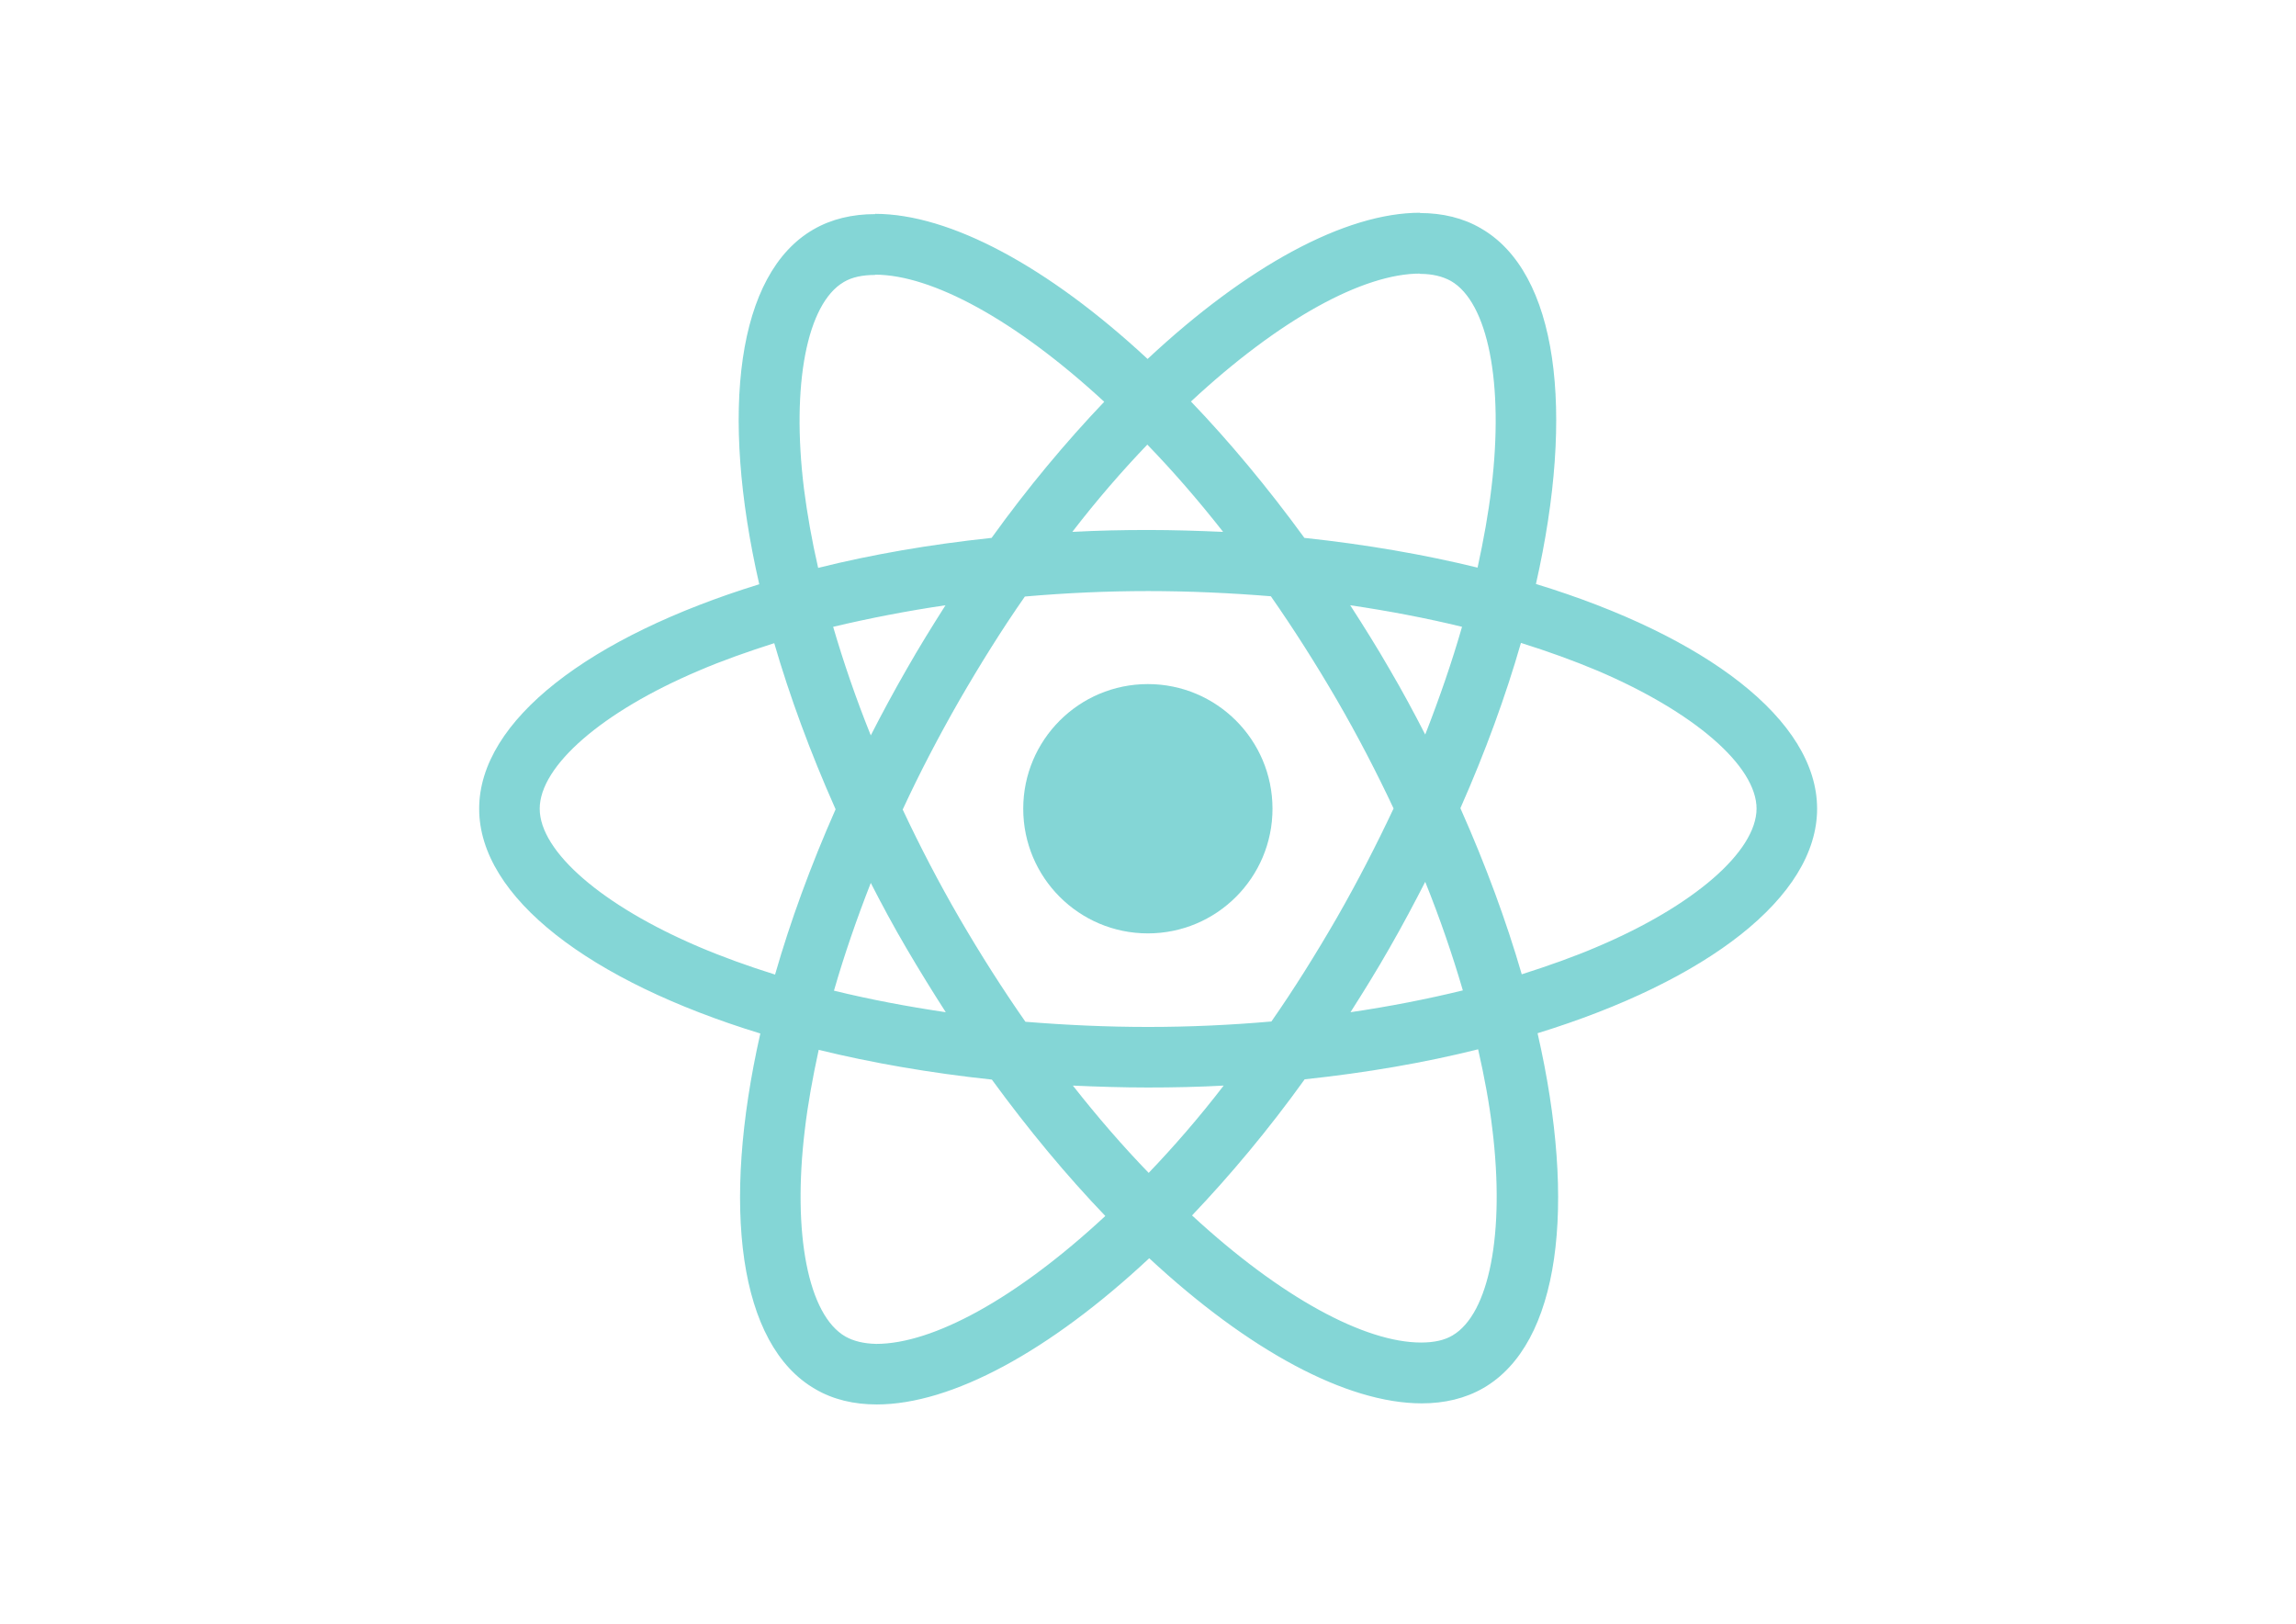
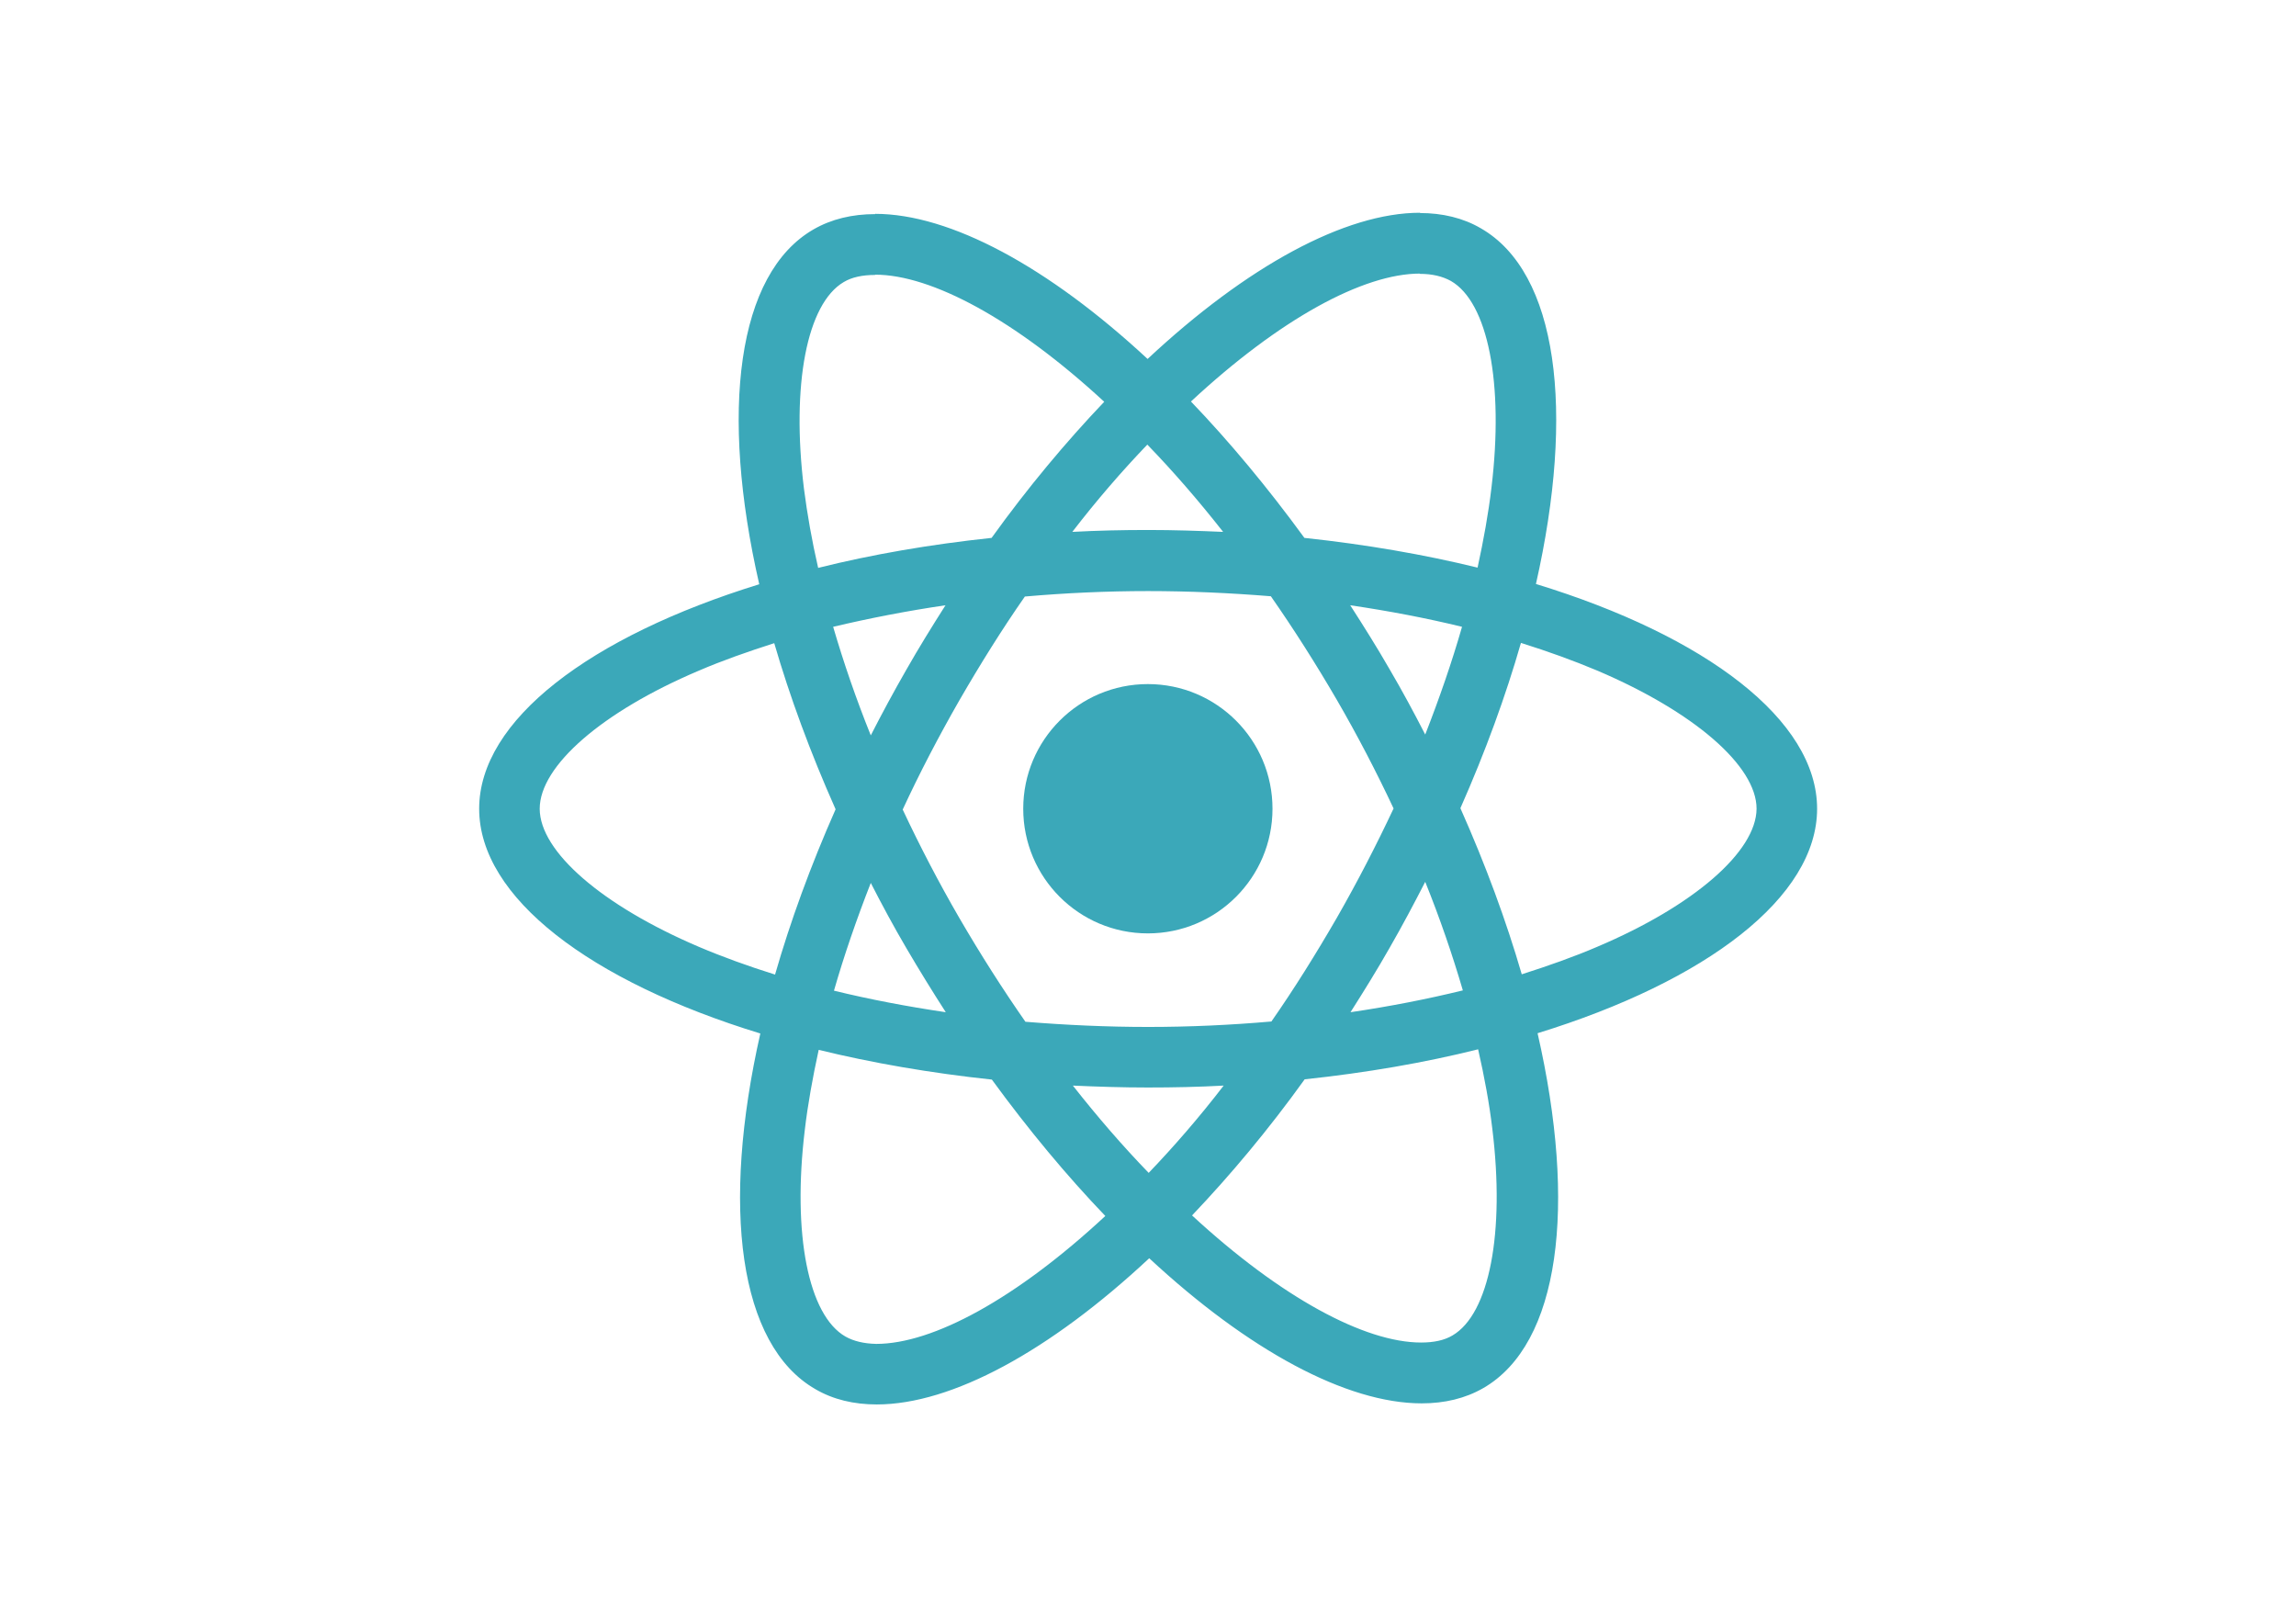
<svg xmlns="http://www.w3.org/2000/svg" viewBox="0 0 841.9 595.3">
-   <g fill="#3bb9">
+   <g fill="#3ba8b9">
    <path d="M666.3 296.5c0-32.5-40.7-63.3-103.1-82.4 14.4-63.6 8-114.2-20.2-130.4-6.5-3.8-14.1-5.6-22.4-5.6v22.3c4.6 0 8.3.9 11.4 2.6 13.6 7.8 19.5 37.5 14.9 75.7-1.1 9.4-2.9 19.3-5.1 29.4-19.6-4.8-41-8.5-63.5-10.9-13.5-18.5-27.5-35.3-41.6-50 32.6-30.3 63.2-46.9 84-46.9V78c-27.5 0-63.5 19.6-99.9 53.6-36.4-33.8-72.4-53.2-99.9-53.2v22.3c20.7 0 51.4 16.5 84 46.6-14 14.7-28 31.4-41.3 49.9-22.6 2.4-44 6.1-63.6 11-2.3-10-4-19.7-5.2-29-4.7-38.2 1.1-67.9 14.6-75.8 3-1.8 6.9-2.6 11.5-2.6V78.5c-8.4 0-16 1.8-22.6 5.6-28.1 16.2-34.4 66.7-19.9 130.1-62.2 19.2-102.7 49.9-102.7 82.3 0 32.5 40.7 63.3 103.1 82.4-14.4 63.6-8 114.2 20.2 130.4 6.5 3.8 14.1 5.6 22.5 5.6 27.5 0 63.5-19.6 99.9-53.6 36.4 33.8 72.4 53.2 99.9 53.2 8.4 0 16-1.8 22.6-5.6 28.1-16.2 34.4-66.7 19.9-130.1 62-19.1 102.5-49.9 102.5-82.3zm-130.2-66.7c-3.7 12.9-8.3 26.2-13.5 39.5-4.1-8-8.4-16-13.1-24-4.6-8-9.5-15.8-14.4-23.4 14.2 2.1 27.9 4.7 41 7.9zm-45.8 106.5c-7.8 13.5-15.8 26.3-24.1 38.2-14.9 1.3-30 2-45.2 2-15.1 0-30.2-.7-45-1.9-8.3-11.9-16.4-24.6-24.2-38-7.6-13.1-14.5-26.4-20.8-39.8 6.2-13.4 13.2-26.8 20.7-39.9 7.8-13.5 15.8-26.3 24.1-38.2 14.9-1.3 30-2 45.2-2 15.1 0 30.2.7 45 1.9 8.3 11.9 16.4 24.6 24.2 38 7.6 13.1 14.5 26.4 20.8 39.8-6.3 13.4-13.2 26.8-20.7 39.9zm32.3-13c5.4 13.4 10 26.8 13.8 39.8-13.1 3.2-26.9 5.9-41.2 8 4.9-7.7 9.8-15.6 14.4-23.7 4.6-8 8.9-16.1 13-24.1zM421.2 430c-9.3-9.6-18.6-20.3-27.8-32 9 .4 18.2.7 27.5.7 9.4 0 18.7-.2 27.8-.7-9 11.7-18.3 22.4-27.5 32zm-74.4-58.9c-14.2-2.1-27.9-4.7-41-7.9 3.7-12.9 8.3-26.2 13.5-39.5 4.1 8 8.4 16 13.1 24 4.7 8 9.5 15.8 14.4 23.4zM420.7 163c9.3 9.6 18.6 20.3 27.8 32-9-.4-18.2-.7-27.5-.7-9.4 0-18.7.2-27.8.7 9-11.7 18.3-22.4 27.5-32zm-74 58.9c-4.9 7.7-9.8 15.6-14.4 23.7-4.6 8-8.9 16-13 24-5.4-13.4-10-26.8-13.8-39.8 13.1-3.1 26.9-5.8 41.2-7.9zm-90.5 125.2c-35.4-15.1-58.3-34.9-58.3-50.6 0-15.7 22.9-35.6 58.3-50.6 8.6-3.7 18-7 27.7-10.1 5.7 19.6 13.2 40 22.5 60.9-9.2 20.8-16.6 41.1-22.2 60.6-9.9-3.1-19.3-6.5-28-10.2zM310 490c-13.6-7.8-19.5-37.5-14.9-75.7 1.1-9.4 2.9-19.3 5.1-29.4 19.6 4.8 41 8.5 63.5 10.9 13.5 18.5 27.5 35.3 41.6 50-32.6 30.3-63.2 46.9-84 46.9-4.5-.1-8.3-1-11.3-2.7zm237.2-76.2c4.7 38.2-1.1 67.9-14.6 75.8-3 1.8-6.9 2.6-11.5 2.6-20.7 0-51.4-16.5-84-46.6 14-14.7 28-31.4 41.3-49.9 22.6-2.4 44-6.1 63.6-11 2.3 10.1 4.1 19.8 5.2 29.1zm38.5-66.7c-8.6 3.7-18 7-27.7 10.1-5.7-19.6-13.2-40-22.5-60.9 9.2-20.8 16.6-41.1 22.2-60.6 9.9 3.1 19.3 6.5 28.1 10.2 35.4 15.1 58.3 34.9 58.3 50.6-.1 15.7-23 35.6-58.4 50.6zM320.8 78.4z" />
    <circle cx="420.9" cy="296.5" r="45.7" />
    <path d="M520.5 78.1z" />
  </g>
</svg>
